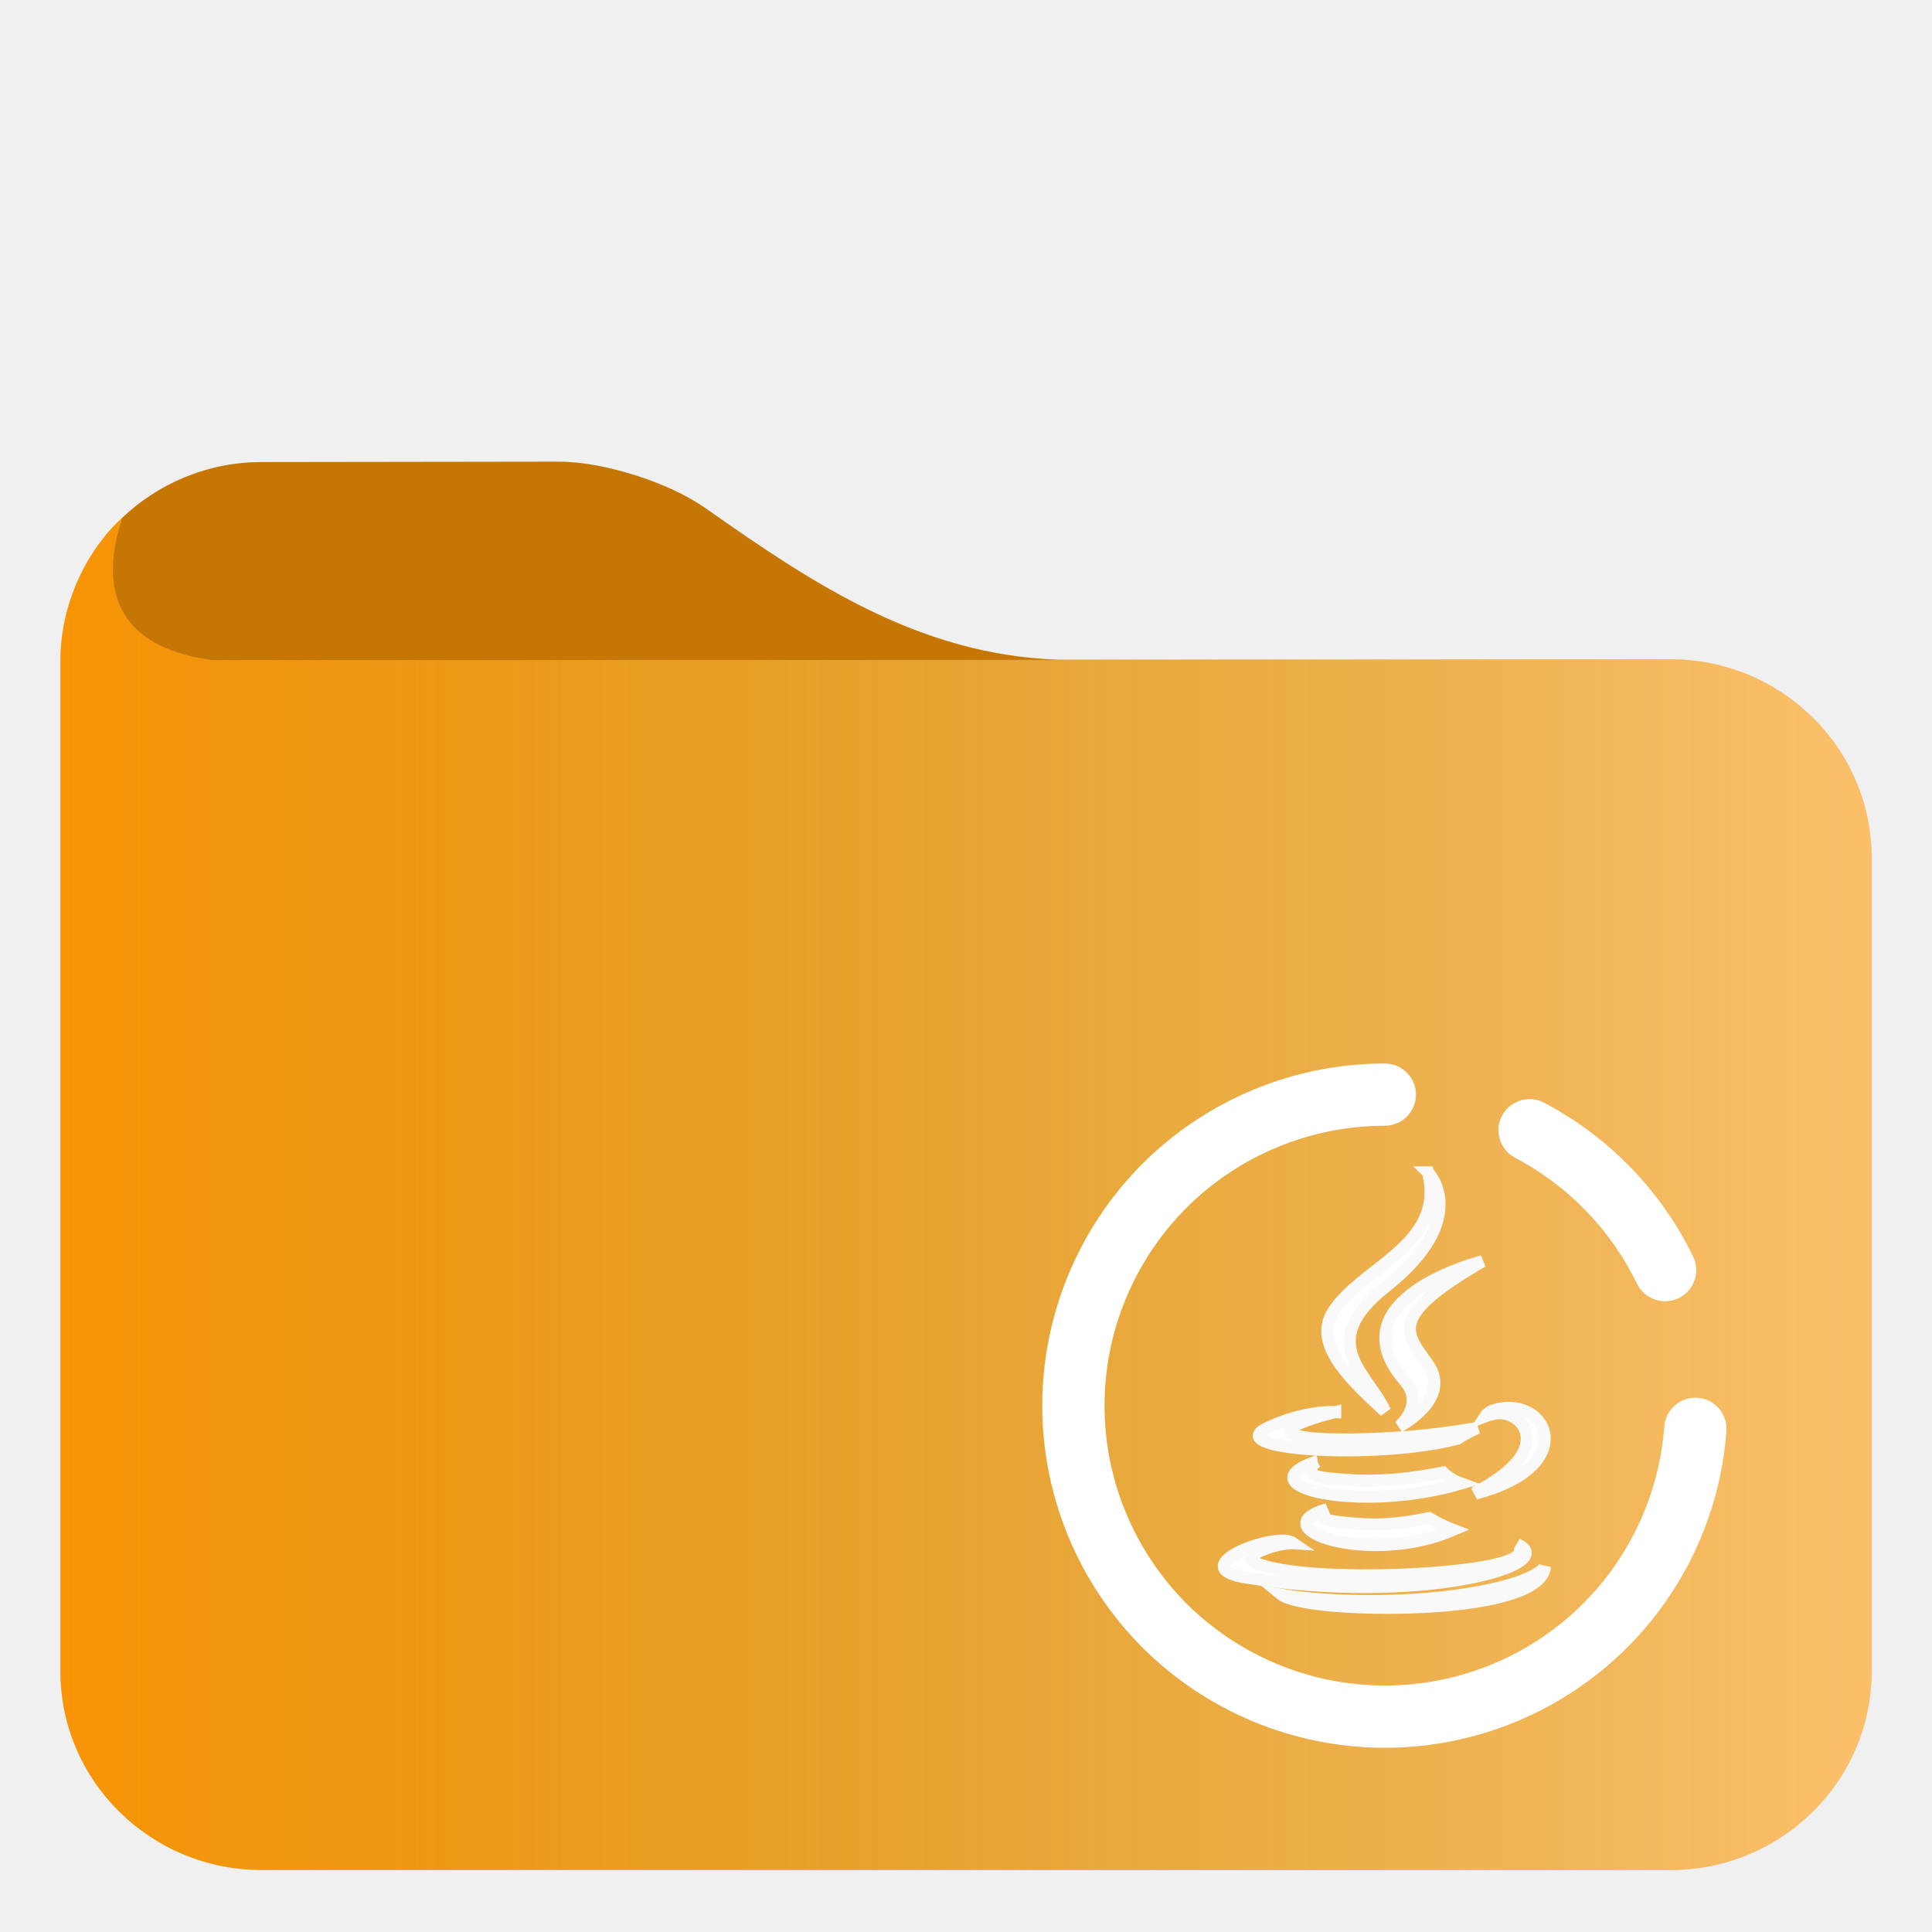
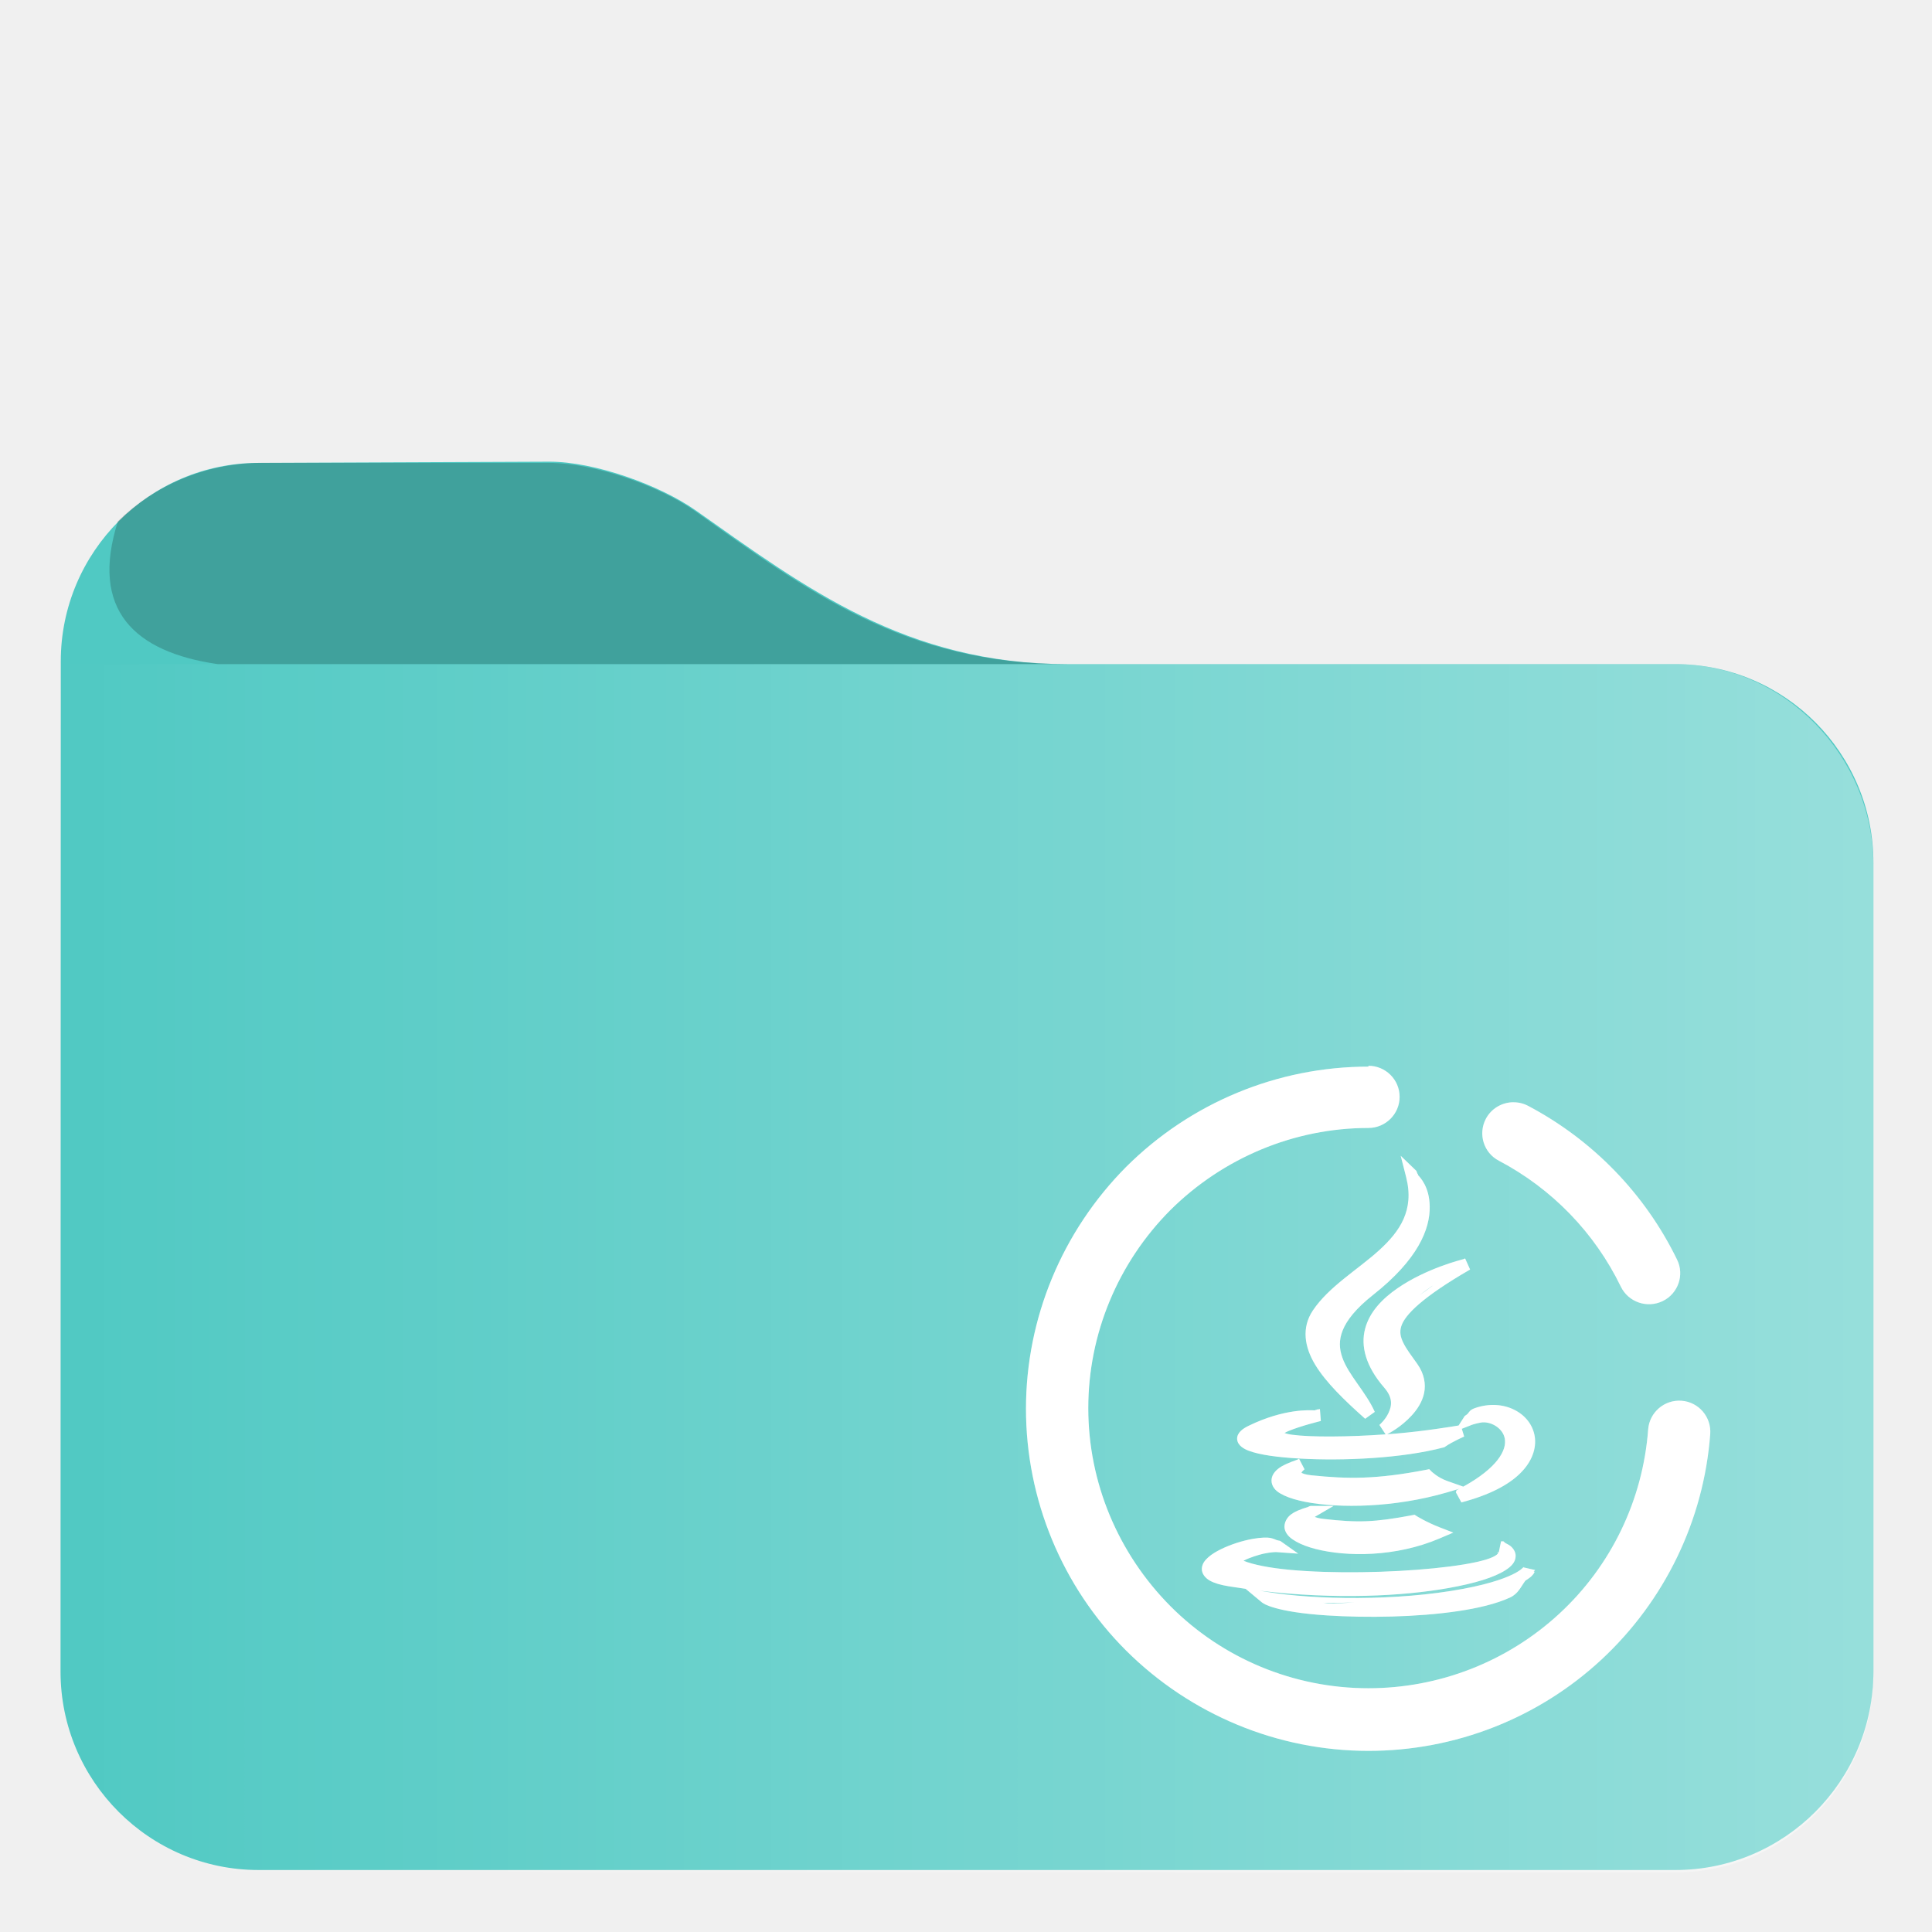
- <svg xmlns="http://www.w3.org/2000/svg" width="48pt" height="48pt" style="isolation:isolate" version="1.1" viewBox="0 0 48 48" id="svg3">
-   <defs id="defs3">
-     <linearGradient id="a-3" x2="1" y1="0.5" y2="0.5" gradientTransform="matrix(45,0,0,33.7,-59.97633,-7.281397)" gradientUnits="userSpaceOnUse">
-       <stop stop-color="#50c9c3" offset="0" id="stop1-6" />
-       <stop stop-color="#96deda" offset=".983" id="stop2-7" />
-     </linearGradient>
-     <linearGradient id="_lgradient_3" x1="0" y1="0.5" x2="1" y2="0.5" gradientTransform="matrix(44,0,0,44,2,2)" gradientUnits="userSpaceOnUse">
-       <stop offset="0%" stop-opacity="1" style="stop-color:rgb(255,153,102)" id="stop1-3" />
-       <stop offset="98.261%" stop-opacity="1" style="stop-color:rgb(255,94,98)" id="stop2-6" />
+ <svg xmlns="http://www.w3.org/2000/svg" id="svg5" width="48pt" height="48pt" style="isolation:isolate" version="1.1" viewBox="0 0 48 48">
+   <defs id="defs2">
+     <style id="current-color-scheme" type="text/css">.ColorScheme-Text { color:#fff; }
+ .ColorScheme-Highlight { color:#50c9c3; }
+ .ColorScheme-HighlightedText { color:#fff }</style>
+     <linearGradient id="a" x1="1.5" x2="46" y1="32" y2="32" gradientTransform="translate(-.000766 -.557)" gradientUnits="userSpaceOnUse">
+       <stop id="stop1" stop-color="#fff" stop-opacity="0" offset="0" />
+       <stop id="stop2" class="ColorScheme-HighlightedText" stop-color="currentColor" stop-opacity=".4" offset="1" />
    </linearGradient>
  </defs>
-   <linearGradient id="a" x2="1" y1=".5" y2=".5" gradientTransform="matrix(45 0 0 33.7 1.49 12.8)" gradientUnits="userSpaceOnUse">
-     <stop stop-color="#50c9c3" offset="0" id="stop1" style="stop-color:#50c9c3;stop-opacity:0;" />
-     <stop stop-color="#96deda" offset="0.983" id="stop2" style="stop-color:#ffffff;stop-opacity:0.4;" />
-   </linearGradient>
-   <path id="path4" d="M 13.89 11.47 L 6.5 11.48 C 5.16 11.48 3.94 12.009 3.04 12.86 C 2.314 13.501 1.5 14.819 1.5 16.419 L 1.5 41.52 C 1.5 44.25 3.74 46.46 6.5 46.46 L 41.5 46.46 C 44.26 46.46 46.5 44.25 46.5 41.52 L 46.5 21.319 C 46.5 18.589 44.26 16.38 41.5 16.38 L 26.272 16.389 C 22.85 16.261 20.221 14.524 17.52 12.62 C 16.621 11.988 15 11.47 13.89 11.47 z " style="fill:#f89406;fill-opacity:1" />
-   <path d="m 6.5,11.48 c -1.34,0 -2.56,0.529 -3.46,1.38 -0.7,2.127 0.202,3.267 2.23,3.54 h 21.3 C 23,16.366 20.3,14.58 17.52,12.62 16.621,11.988 15,11.47 13.89,11.47 Z M 2.37,13.65 C 2.362,13.662 2.353,13.674 2.345,13.686 2.353,13.674 2.362,13.662 2.37,13.65 Z m -0.202,0.324 c -0.043,0.075 -0.085,0.15 -0.124,0.227 0.04,-0.079 0.082,-0.153 0.124,-0.227 z M 1.975,14.345 C 1.921,14.46 1.871,14.577 1.826,14.697 1.872,14.576 1.923,14.459 1.975,14.345 Z M 1.783,14.814 C 1.738,14.941 1.7,15.072 1.666,15.203 1.701,15.07 1.739,14.94 1.783,14.814 Z m -0.148,0.504 c -0.03,0.129 -0.052,0.261 -0.072,0.394 0.02,-0.133 0.042,-0.266 0.072,-0.394 z m -0.098,0.563 c -0.02,0.179 -0.032,0.361 -0.032,0.546 -3.73e-4,-0.186 0.012,-0.368 0.032,-0.546 z" fill="#37a29c" id="path2" style="fill:#000000;fill-opacity:0.2" />
-   <path d="m5.27 16.4c-2-0.266-2.92-1.39-2.23-3.54-0.726 0.641-1.54 1.96-1.54 3.56v25.1c0 2.73 2.24 4.94 5 4.94h35c2.76 0 5-2.21 5-4.94v-20.2c0-2.73-2.24-4.94-5-4.94z" fill="url(#a)" id="path3" />
-   <path style="isolation:isolate;fill:#ffffff;fill-opacity:1;stroke-width:0.3;stroke:#f9f9f9;stroke-opacity:1;stroke-dasharray:none" d="m 33.372,39.912 c 1.948,0.125 4.94,-0.069 5.011,-0.991 0,0 -0.136,0.349 -1.61,0.627 -1.663,0.313 -3.714,0.277 -4.93,0.076 0,0 0.249,0.206 1.529,0.289 z" id="path12" />
-   <path style="isolation:isolate;fill:#ffffff;fill-opacity:1;stroke-width:0.3;stroke:#f9f9f9;stroke-opacity:1;stroke-dasharray:none" d="m 35.477,29.127 c 0,0 1.124,1.124 -1.066,2.853 -1.756,1.387 -0.4,2.178 -3.87e-4,3.082 -1.025,-0.925 -1.777,-1.739 -1.273,-2.497 0.741,-1.112 2.793,-1.652 2.34,-3.438 z" id="path11" />
-   <path style="isolation:isolate;fill:#ffffff;fill-opacity:1;stroke-width:0.3;stroke:#f9f9f9;stroke-opacity:1;stroke-dasharray:none" d="m 36.7,37.053 c 2.03,-1.054 1.091,-2.068 0.436,-1.931 -0.16,0.034 -0.232,0.062 -0.232,0.062 0,0 0.06,-0.093 0.173,-0.134 1.296,-0.455 2.292,1.344 -0.418,2.056 0,0 0.031,-0.028 0.041,-0.053 z" id="path10" />
-   <path style="isolation:isolate;fill:#ffffff;fill-opacity:1;stroke-width:0.3;stroke:#f9f9f9;stroke-opacity:1;stroke-dasharray:none" d="m 33.173,35.082 c 0,0 -1.966,0.467 -0.696,0.637 0.536,0.072 1.605,0.055 2.601,-0.028 0.814,-0.068 1.63,-0.214 1.63,-0.214 0,0 -0.287,0.123 -0.494,0.265 -1.997,0.525 -5.854,0.281 -4.743,-0.256 0.938,-0.454 1.702,-0.403 1.702,-0.403 z" id="path9" />
-   <path style="isolation:isolate;fill:#ffffff;fill-opacity:1;stroke-width:0.3;stroke:#f9f9f9;stroke-opacity:1;stroke-dasharray:none" d="m 37.698,38.37 c 0,0 0.306,0.252 -0.337,0.447 -1.222,0.371 -5.088,0.482 -6.162,0.015 -0.386,-0.168 0.338,-0.401 0.566,-0.45 0.237,-0.051 0.373,-0.042 0.373,-0.042 -0.429,-0.302 -2.774,0.594 -1.191,0.851 4.318,0.7 7.871,-0.315 6.751,-0.821 z" id="path8" />
-   <path style="isolation:isolate;fill:#ffffff;fill-opacity:1;stroke-width:0.3;stroke:#f9f9f9;stroke-opacity:1;stroke-dasharray:none" d="m 34.897,34.3 c 0.522,0.601 -0.137,1.141 -0.137,1.141 0,0 1.325,-0.684 0.717,-1.541 -0.568,-0.799 -1.004,-1.195 1.355,-2.564 0,0 -3.703,0.925 -1.935,2.963 z" id="path7" />
-   <path style="isolation:isolate;fill:#ffffff;fill-opacity:1;stroke-width:0.3;stroke:#f9f9f9;stroke-opacity:1;stroke-dasharray:none" d="m 32.715,36.309 c 0,0 -0.463,0.343 0.245,0.416 0.916,0.095 1.639,0.102 2.891,-0.139 0,0 0.173,0.175 0.445,0.272 -2.56,0.749 -5.412,0.059 -3.58,-0.549 z" id="path6" />
-   <path style="isolation:isolate;fill:#ffffff;fill-opacity:1;stroke-width:0.3;stroke:#f9f9f9;stroke-opacity:1;stroke-dasharray:none" d="m 32.975,37.494 c 0,0 -0.413,0.24 0.294,0.321 0.857,0.098 1.295,0.084 2.24,-0.095 0,0 0.249,0.156 0.596,0.291 -2.118,0.907 -4.794,-0.053 -3.13,-0.517 z" id="path5" />
-   <path style="isolation:isolate;fill:#ffffff;fill-opacity:1;stroke-width:0.386" d="m 37.643,28.764 v 0 C 37.264,28.566 37.119,28.098 37.317,27.721 v 0 c 0.199,-0.377 0.667,-0.523 1.045,-0.325 v 0 c 1.609,0.846 2.909,2.187 3.702,3.821 v 0 c 0.188,0.384 0.028,0.847 -0.356,1.034 v 0 c -0.384,0.187 -0.849,0.026 -1.037,-0.357 v 0 C 40.021,30.553 38.962,29.46 37.643,28.764 Z" id="path1" />
-   <path style="isolation:isolate;fill:#ffffff;fill-opacity:1;stroke-width:0.386" d="m 41.348,35.441 v 0 c 0.032,-0.424 0.404,-0.744 0.83,-0.713 v 0 c 0.426,0.031 0.746,0.402 0.714,0.829 v 0 c -0.158,2.137 -1.122,4.138 -2.696,5.598 -1.574,1.457 -3.644,2.268 -5.791,2.268 -2.255,0 -4.422,-0.896 -6.019,-2.488 -1.594,-1.596 -2.491,-3.759 -2.491,-6.012 0,-2.252 0.898,-4.416 2.491,-6.012 1.598,-1.592 3.764,-2.488 6.019,-2.488 v 0 c 0.427,0 0.774,0.346 0.774,0.773 v 0 c 0,0.427 -0.347,0.773 -0.774,0.773 v 0 c -1.845,0 -3.617,0.734 -4.925,2.036 -1.304,1.306 -2.038,3.075 -2.038,4.918 0,1.843 0.735,3.612 2.038,4.918 1.308,1.302 3.079,2.036 4.925,2.036 1.756,0 3.451,-0.661 4.739,-1.855 1.288,-1.194 2.074,-2.832 2.205,-4.582 z" id="path2-7" />
+   <path id="path2" class="ColorScheme-Highlight" d="m6.43 11.5c-2.71 0-4.92 2.21-4.92 4.93l-0.006 25.1c0 2.72 2.21 4.93 4.92 4.93h35.2c2.71 0 4.92-2.21 4.92-4.93v-20.1c0-2.72-2.21-4.93-4.92-4.93h-15.1c-4.02 0-6.53-1.91-9.24-3.82-0.904-0.634-2.52-1.21-3.63-1.21z" fill="currentColor" />
+   <path id="path3" d="m6.52 11.5c-1.41-0.004-2.69 0.568-3.59 1.45-0.703 2.2 0.405 3.25 2.48 3.55h21.1c-4.02 0-6.43-1.8-9.24-3.8-0.904-0.64-2.52-1.2-3.63-1.2z" fill-opacity=".2" />
+   <path id="path4" class="ColorScheme-HighlightedText" d="m1.51 16.5c-0.002 8.43-0.004 17.1-0.006 25.1 6e-7 2.71 2.21 4.92 4.92 4.92h35.2c2.71 0 4.92-2.21 4.92-4.92v-20.1c0-2.71-2.21-5-4.92-5z" fill="url(#a)" />
+   <path id="pathtext" class="ColorScheme-Text" d="m34 26.5c-2.26 0-4.42 0.897-6.02 2.49-1.59 1.6-2.49 3.76-2.49 6.01s0.896 4.42 2.49 6.01c1.6 1.59 3.76 2.49 6.02 2.49 2.15 0 4.22-0.811 5.79-2.27 1.57-1.46 2.54-3.46 2.7-5.6 0.032-0.427-0.288-0.798-0.713-0.829-0.426-0.031-0.797 0.289-0.829 0.713-0.131 1.75-0.918 3.39-2.21 4.58-1.29 1.19-2.98 1.85-4.74 1.85-1.85 0-3.62-0.734-4.92-2.04-1.3-1.31-2.04-3.07-2.04-4.92 0-1.84 0.735-3.61 2.04-4.92 1.31-1.3 3.08-2.04 4.92-2.04 0.427 0 0.775-0.347 0.775-0.773 0-0.427-0.348-0.772-0.775-0.772zm3.59 0.885c-0.274 0.004-0.539 0.154-0.675 0.413-0.198 0.377-0.053 0.845 0.325 1.04 1.32 0.695 2.38 1.79 3.03 3.13 0.188 0.384 0.652 0.544 1.04 0.357 0.384-0.187 0.544-0.651 0.356-1.03-0.793-1.63-2.09-2.97-3.7-3.82-0.118-0.062-0.244-0.091-0.369-0.089zm-2.79 1.33 0.135 0.529c0.106 0.419 0.065 0.747-0.063 1.04-0.128 0.291-0.349 0.544-0.615 0.785-0.533 0.482-1.24 0.894-1.64 1.49-0.285 0.428-0.209 0.907 0.06 1.35 0.269 0.441 0.721 0.878 1.24 1.34l0.239-0.171c-0.219-0.494-0.654-0.914-0.806-1.35-0.076-0.217-0.09-0.429 0.01-0.678 0.1-0.249 0.325-0.539 0.751-0.876 1.12-0.882 1.42-1.64 1.41-2.2-0.007-0.491-0.237-0.719-0.294-0.784-0.003-0.011 0.004-0.018 0.002-0.029l-0.01 0.006c-0.004-0.005-0.029-0.076-0.029-0.076zm1.6 2.55s-0.037 0.017-0.038 0.018c-0.042 0.011-0.921 0.226-1.64 0.722-0.368 0.254-0.695 0.582-0.807 1.01-0.112 0.426 0.012 0.926 0.475 1.46 0.226 0.26 0.188 0.459 0.105 0.634-0.083 0.175-0.224 0.293-0.224 0.293l0.154 0.234c-0.916 0.066-1.86 0.073-2.32 0.01-0.1-0.013-0.14-0.028-0.193-0.043 0.034-0.017 0.059-0.033 0.103-0.051 0.312-0.129 0.801-0.248 0.801-0.248l-0.023-0.296s-0.044 0.01-0.045 0.01v-0.006s-0.078 0.025-0.088 0.028c-0.108-0.004-0.745-0.051-1.64 0.384-0.078 0.038-0.141 0.077-0.192 0.126-0.051 0.049-0.097 0.12-0.092 0.205 0.005 0.085 0.057 0.149 0.108 0.19 0.051 0.041 0.109 0.071 0.177 0.097 0.272 0.104 0.715 0.163 1.26 0.195 1.09 0.063 2.56-0.005 3.58-0.275l0.025-0.006 0.022-0.016c0.188-0.128 0.469-0.249 0.469-0.249l-0.059-0.193 0.249-0.098s0.059-0.023 0.208-0.054c0.241-0.05 0.564 0.124 0.611 0.398 0.023 0.137-0.012 0.312-0.18 0.529-0.155 0.199-0.424 0.427-0.851 0.662l-0.4-0.141c-0.237-0.084-0.39-0.236-0.39-0.236l-0.056-0.057-0.079 0.016c-1.24 0.239-1.94 0.23-2.85 0.136-0.154-0.016-0.223-0.048-0.246-0.063 0.008-0.013 0.016-0.029 0.034-0.047 0.024-0.024 0.043-0.038 0.043-0.038l-0.136-0.262c-0.02 0.006-0.024 0.015-0.043 0.022-0.208 0.073-0.376 0.143-0.483 0.231-0.059 0.048-0.106 0.103-0.135 0.17-0.029 0.067-0.032 0.149-0.007 0.217 0.049 0.136 0.165 0.21 0.305 0.275 0.14 0.065 0.317 0.116 0.526 0.157 0.836 0.161 2.2 0.146 3.51-0.236l0.313-0.092c-0.007 0.004-0.014 0.007-0.021 0.01l-0.05 0.025-0.016 0.043-0.002 0.003c-0.001 0.002-0.004 0.003-0.004 0.003l0.002 0.003 0.138 0.253c0.695-0.183 1.17-0.435 1.46-0.722 0.293-0.287 0.407-0.618 0.363-0.911-0.088-0.587-0.775-0.961-1.49-0.709-0.115 0.041-0.136 0.089-0.171 0.133-9.6e-5 3.6e-5 -0.006 0.002-0.006 0.002l0.002 0.003c-0.015 0.018-0.075 0.056-0.075 0.056l-0.152 0.237c-0.142 0.024-0.838 0.14-1.56 0.201-0.069 0.006-0.139 0.011-0.208 0.016 0.002-0.002 0.004-0.006 0.004-0.006 0.034-0.018 0.333-0.17 0.596-0.457 0.139-0.152 0.264-0.337 0.311-0.56 0.046-0.222 4e-3 -0.478-0.168-0.721-0.144-0.202-0.273-0.372-0.347-0.523-0.074-0.151-0.098-0.27-0.053-0.415 0.09-0.289 0.536-0.73 1.71-1.41zm-0.81 0.68c-0.1 0.078-0.214 0.158-0.328 0.239 0.093-0.075 0.201-0.153 0.319-0.236 0.003-0.001 0.006-0.002 0.009-0.003zm-3.03 5.47-0.021 0.006c-0.016 0.004-0.02 0.01-0.035 0.015l-0.002 0.003c-0.194 0.058-0.348 0.119-0.45 0.205-0.11 0.093-0.17 0.248-0.125 0.376s0.151 0.211 0.28 0.283c0.129 0.072 0.291 0.133 0.482 0.182 0.762 0.194 1.98 0.206 3.08-0.264l0.337-0.144-0.343-0.133c-0.333-0.13-0.571-0.28-0.571-0.28l-0.048-0.031-0.059 0.012c-0.938 0.177-1.35 0.189-2.2 0.092-0.128-0.015-0.174-0.033-0.22-0.05l0.466-0.272h-0.557zm-1.14 0.785c-0.092 0.003-0.191 0.014-0.293 0.032-0.271 0.048-0.563 0.144-0.8 0.261-0.118 0.059-0.222 0.121-0.305 0.195-0.083 0.073-0.158 0.161-0.163 0.286-0.004 0.124 0.086 0.233 0.199 0.296 0.113 0.063 0.261 0.107 0.469 0.141 0.141 0.023 0.281 0.044 0.42 0.063l0.406 0.338s0.037 0.028 0.089 0.053c0.053 0.025 0.132 0.055 0.25 0.088 0.236 0.066 0.628 0.14 1.28 0.182 0.984 0.063 2.22 0.045 3.24-0.105 0.508-0.075 0.959-0.182 1.3-0.338 0.21-0.096 0.273-0.271 0.385-0.42 0.058-0.04 0.124-0.082 0.155-0.114 0.024-0.025 0.041-0.046 0.053-0.064 0.012-0.018 0.023-0.044 0.023-0.044l-0.023-0.006c0.003-0.016 0.032-0.02 0.034-0.037l-0.289-0.066s7e-3 -0.013 0.006-0.012c-0.001 0.002-0.009 0.008-0.021 0.021-0.024 0.025-0.073 0.068-0.171 0.123-0.197 0.11-0.586 0.265-1.31 0.401-1.64 0.308-3.69 0.273-4.88 0.076l-0.173-0.029c1.87 0.223 3.54 0.138 4.69-0.067 0.654-0.117 1.13-0.263 1.41-0.442 0.14-0.089 0.258-0.2 0.255-0.362-0.002-0.081-0.043-0.157-0.097-0.211-0.044-0.045-0.103-0.075-0.166-0.107-5.5e-5 -4e-5 -0.002-0.004-0.002-0.004l-0.041-0.035-0.057 0.002-0.057 0.278-0.035-0.012s0.017 0.029 0.018 0.026c6.6e-5 -0.002 0.007 0.006-0.031 0.038-0.038 0.032-0.122 0.078-0.271 0.123-0.573 0.174-1.85 0.298-3.1 0.313-0.623 0.008-1.24-0.01-1.77-0.059-0.505-0.047-0.908-0.127-1.15-0.224 0.01-0.007 0.002-0.004 0.015-0.01 0.137-0.073 0.377-0.144 0.475-0.166 0.222-0.048 0.331-0.04 0.331-0.04l0.536 0.038-0.439-0.311c-0.023-0.016-0.053-0.011-0.078-0.022l0.002-0.004s-0.011 0.003-0.012 0.003c-0.074-0.031-0.146-0.061-0.231-0.064-0.029-0.001-0.06-1e-3 -0.091 0zm2.23 1.61c-0.23 0.013-0.46 0.038-0.664 0.025-0.054-0.004-0.054-0.011-0.104-0.015 0.252 0.014 0.504-6.14e-4 0.768-0.01z" fill="currentColor" style="-inkscape-stroke:none;isolation:isolate" />
+   <path id="path28" d="m34 26.5c-2.26 0-4.42 0.897-6.02 2.49-1.59 1.6-2.49 3.76-2.49 6.01s0.896 4.42 2.49 6.01c1.6 1.59 3.76 2.49 6.02 2.49 2.15 0 4.22-0.811 5.79-2.27 1.57-1.46 2.54-3.46 2.7-5.6 0.032-0.427-0.288-0.798-0.713-0.829-0.426-0.031-0.797 0.289-0.829 0.713-0.131 1.75-0.918 3.39-2.21 4.58-1.29 1.19-2.98 1.85-4.74 1.85-1.85 0-3.62-0.734-4.92-2.04-1.3-1.31-2.04-3.07-2.04-4.92 0-1.84 0.735-3.61 2.04-4.92 1.31-1.3 3.08-2.04 4.92-2.04 0.427 0 0.775-0.347 0.775-0.773 0-0.427-0.348-0.772-0.775-0.772zm3.59 0.885c-0.274 0.004-0.539 0.154-0.675 0.413-0.198 0.377-0.053 0.845 0.325 1.04 1.32 0.695 2.38 1.79 3.03 3.13 0.188 0.384 0.652 0.544 1.04 0.357 0.384-0.187 0.544-0.651 0.356-1.03-0.793-1.63-2.09-2.97-3.7-3.82-0.118-0.062-0.244-0.091-0.369-0.089zm-2.79 1.33 0.135 0.529c0.106 0.419 0.065 0.747-0.063 1.04-0.128 0.291-0.349 0.544-0.615 0.785-0.533 0.482-1.24 0.894-1.64 1.49-0.285 0.428-0.209 0.907 0.06 1.35 0.269 0.441 0.721 0.878 1.24 1.34l0.239-0.171c-0.219-0.494-0.654-0.914-0.806-1.35-0.076-0.217-0.09-0.429 0.01-0.678 0.1-0.249 0.325-0.539 0.751-0.876 1.12-0.882 1.42-1.64 1.41-2.2-0.007-0.491-0.237-0.719-0.294-0.784-0.003-0.011 0.004-0.018 0.002-0.029l-0.01 0.006c-0.004-0.005-0.029-0.076-0.029-0.076zm1.6 2.55s-0.037 0.017-0.038 0.018c-0.042 0.011-0.921 0.226-1.64 0.722-0.368 0.254-0.695 0.582-0.807 1.01-0.112 0.426 0.012 0.926 0.475 1.46 0.226 0.26 0.188 0.459 0.105 0.634-0.083 0.175-0.224 0.293-0.224 0.293l0.154 0.234c-0.916 0.066-1.86 0.073-2.32 0.01-0.1-0.013-0.14-0.028-0.193-0.043 0.034-0.017 0.059-0.033 0.103-0.051 0.312-0.129 0.801-0.248 0.801-0.248l-0.023-0.296s-0.044 0.01-0.045 0.01v-0.006s-0.078 0.025-0.088 0.028c-0.108-0.004-0.745-0.051-1.64 0.384-0.078 0.038-0.141 0.077-0.192 0.126-0.051 0.049-0.097 0.12-0.092 0.205 0.005 0.085 0.057 0.149 0.108 0.19 0.051 0.041 0.109 0.071 0.177 0.097 0.272 0.104 0.715 0.163 1.26 0.195 1.09 0.063 2.56-0.005 3.58-0.275l0.025-0.006 0.022-0.016c0.188-0.128 0.469-0.249 0.469-0.249l-0.059-0.193 0.249-0.098s0.059-0.023 0.208-0.054c0.241-0.05 0.564 0.124 0.611 0.398 0.023 0.137-0.012 0.312-0.18 0.529-0.155 0.199-0.424 0.427-0.851 0.662l-0.4-0.141c-0.237-0.084-0.39-0.236-0.39-0.236l-0.056-0.057-0.079 0.016c-1.24 0.239-1.94 0.23-2.85 0.136-0.154-0.016-0.223-0.048-0.246-0.063 0.008-0.013 0.016-0.029 0.034-0.047 0.024-0.024 0.043-0.038 0.043-0.038l-0.136-0.262c-0.02 0.006-0.024 0.015-0.043 0.022-0.208 0.073-0.376 0.143-0.483 0.231-0.059 0.048-0.106 0.103-0.135 0.17-0.029 0.067-0.032 0.149-0.007 0.217 0.049 0.136 0.165 0.21 0.305 0.275 0.14 0.065 0.317 0.116 0.526 0.157 0.836 0.161 2.2 0.146 3.51-0.236l0.313-0.092c-0.007 0.004-0.014 0.007-0.021 0.01l-0.05 0.025-0.016 0.043-0.002 0.003c-0.001 0.002-0.004 0.003-0.004 0.003l0.002 0.003 0.138 0.253c0.695-0.183 1.17-0.435 1.46-0.722 0.293-0.287 0.407-0.618 0.363-0.911-0.088-0.587-0.775-0.961-1.49-0.709-0.115 0.041-0.136 0.089-0.171 0.133-9.6e-5 3.6e-5 -0.006 0.002-0.006 0.002l0.002 0.003c-0.015 0.018-0.075 0.056-0.075 0.056l-0.152 0.237c-0.142 0.024-0.838 0.14-1.56 0.201-0.069 0.006-0.139 0.011-0.208 0.016 0.002-0.002 0.004-0.006 0.004-0.006 0.034-0.018 0.333-0.17 0.596-0.457 0.139-0.152 0.264-0.337 0.311-0.56 0.046-0.222 4e-3 -0.478-0.168-0.721-0.144-0.202-0.273-0.372-0.347-0.523-0.074-0.151-0.098-0.27-0.053-0.415 0.09-0.289 0.536-0.73 1.71-1.41zm-0.81 0.68c-0.1 0.078-0.214 0.158-0.328 0.239 0.093-0.075 0.201-0.153 0.319-0.236 0.003-0.001 0.006-0.002 0.009-0.003zm-3.03 5.47-0.021 0.006c-0.016 0.004-0.02 0.01-0.035 0.015l-0.002 0.003c-0.194 0.058-0.348 0.119-0.45 0.205-0.11 0.093-0.17 0.248-0.125 0.376s0.151 0.211 0.28 0.283c0.129 0.072 0.291 0.133 0.482 0.182 0.762 0.194 1.98 0.206 3.08-0.264l0.337-0.144-0.343-0.133c-0.333-0.13-0.571-0.28-0.571-0.28l-0.048-0.031-0.059 0.012c-0.938 0.177-1.35 0.189-2.2 0.092-0.128-0.015-0.174-0.033-0.22-0.05l0.466-0.272h-0.557zm-1.14 0.785c-0.092 0.003-0.191 0.014-0.293 0.032-0.271 0.048-0.563 0.144-0.8 0.261-0.118 0.059-0.222 0.121-0.305 0.195-0.083 0.073-0.158 0.161-0.163 0.286-0.004 0.124 0.086 0.233 0.199 0.296 0.113 0.063 0.261 0.107 0.469 0.141 0.141 0.023 0.281 0.044 0.42 0.063l0.406 0.338s0.037 0.028 0.089 0.053c0.053 0.025 0.132 0.055 0.25 0.088 0.236 0.066 0.628 0.14 1.28 0.182 0.984 0.063 2.22 0.045 3.24-0.105 0.508-0.075 0.959-0.182 1.3-0.338 0.21-0.096 0.273-0.271 0.385-0.42 0.058-0.04 0.124-0.082 0.155-0.114 0.024-0.025 0.041-0.046 0.053-0.064 0.012-0.018 0.023-0.044 0.023-0.044l-0.023-0.006c0.003-0.016 0.032-0.02 0.034-0.037l-0.289-0.066s7e-3 -0.013 0.006-0.012c-0.001 0.002-0.009 0.008-0.021 0.021-0.024 0.025-0.073 0.068-0.171 0.123-0.197 0.11-0.586 0.265-1.31 0.401-1.64 0.308-3.69 0.273-4.88 0.076l-0.173-0.029c1.87 0.223 3.54 0.138 4.69-0.067 0.654-0.117 1.13-0.263 1.41-0.442 0.14-0.089 0.258-0.2 0.255-0.362-0.002-0.081-0.043-0.157-0.097-0.211-0.044-0.045-0.103-0.075-0.166-0.107-5.5e-5 -4e-5 -0.002-0.004-0.002-0.004l-0.041-0.035-0.057 0.002-0.057 0.278-0.035-0.012s0.017 0.029 0.018 0.026c6.6e-5 -0.002 0.007 0.006-0.031 0.038-0.038 0.032-0.122 0.078-0.271 0.123-0.573 0.174-1.85 0.298-3.1 0.313-0.623 0.008-1.24-0.01-1.77-0.059-0.505-0.047-0.908-0.127-1.15-0.224 0.01-0.007 0.002-0.004 0.015-0.01 0.137-0.073 0.377-0.144 0.475-0.166 0.222-0.048 0.331-0.04 0.331-0.04l0.536 0.038-0.439-0.311c-0.023-0.016-0.053-0.011-0.078-0.022l0.002-0.004s-0.011 0.003-0.012 0.003c-0.074-0.031-0.146-0.061-0.231-0.064-0.029-0.001-0.06-1e-3 -0.091 0zm2.23 1.61c-0.23 0.013-0.46 0.038-0.664 0.025-0.054-0.004-0.054-0.011-0.104-0.015 0.252 0.014 0.504-6.14e-4 0.768-0.01z" fill="#fff" fill-opacity=".2" style="-inkscape-stroke:none;isolation:isolate" />
</svg>
